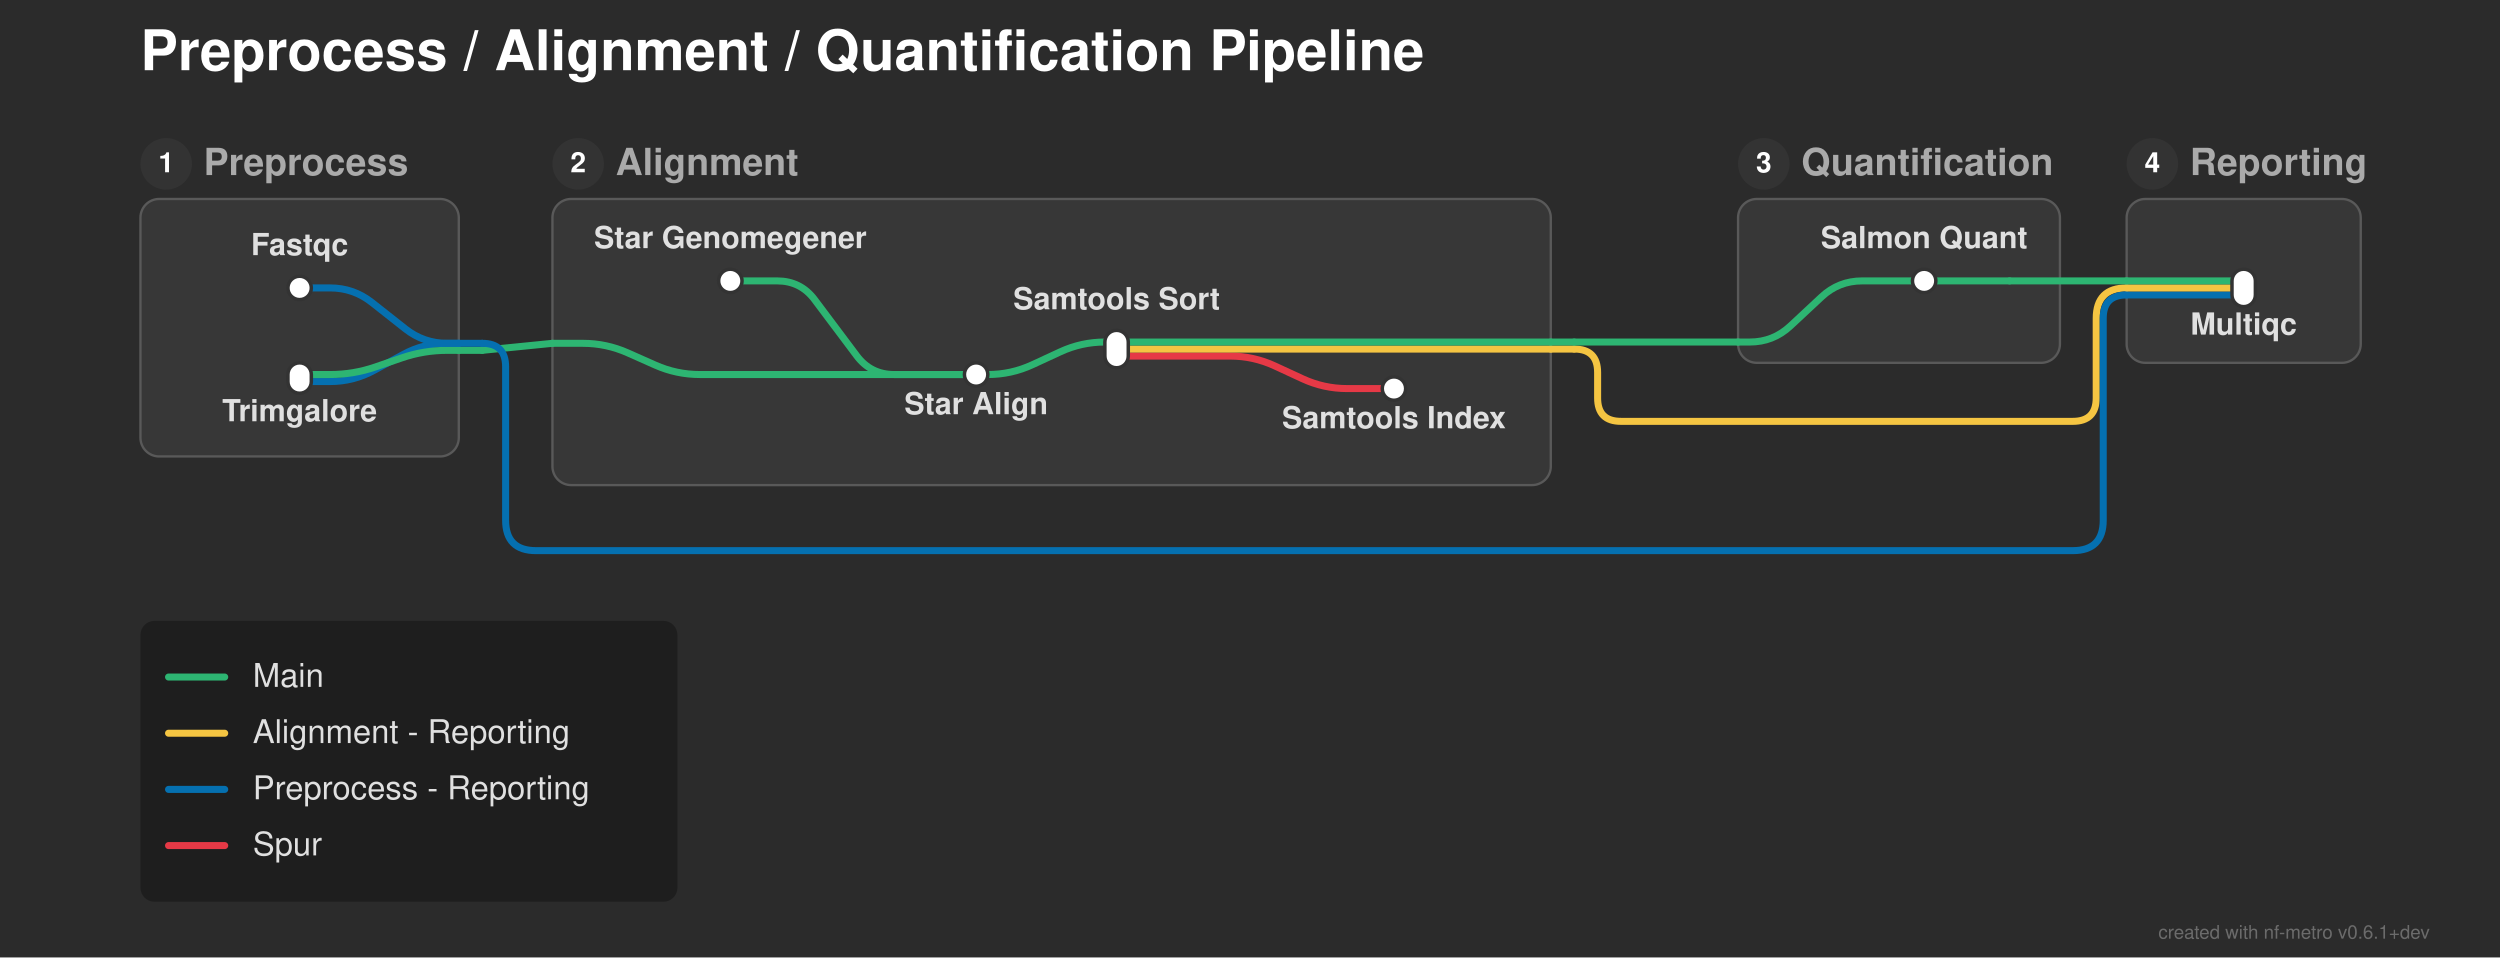
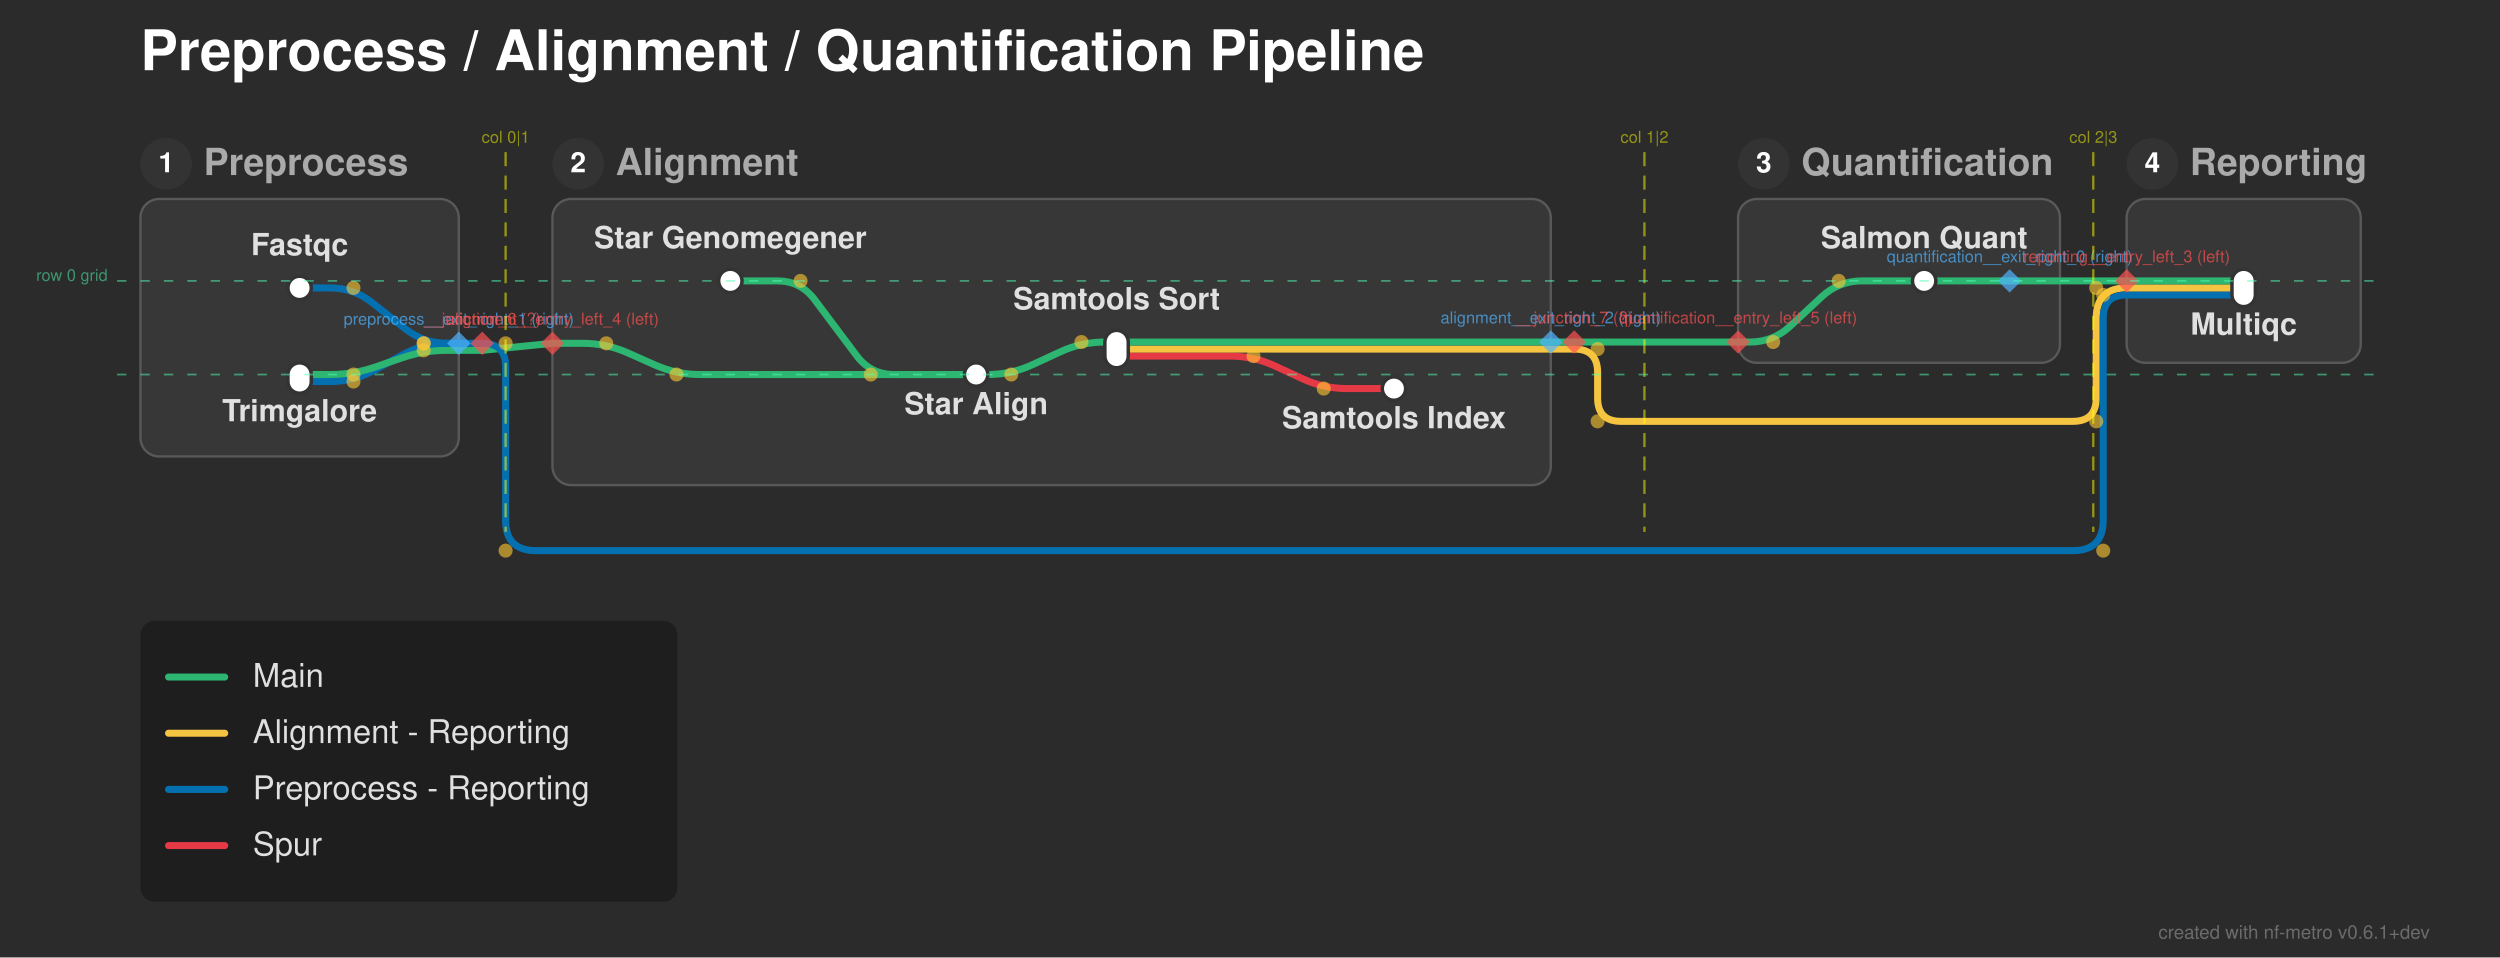
<svg xmlns="http://www.w3.org/2000/svg" width="1068" height="409" viewBox="0 0 1068 409">
  <defs>
</defs>
  <rect x="0" y="0" width="1068" height="409" fill="#2b2b2b" />
  <text x="60.0" y="30.0" font-size="24.0" fill="#ffffff" font-family="'Helvetica Neue', Helvetica, Arial, sans-serif" font-weight="bold" class="nf-metro-title">Preprocess / Alignment / Quantification Pipeline</text>
  <rect x="60.0" y="85.0" width="136.0" height="110.0" rx="8" ry="8" fill="#373737" stroke="#595959" stroke-width="1.0" />
  <circle cx="71.0" cy="70.0" r="11" fill="#333333" class="nf-metro-section-num-circle" />
  <text x="71.0" y="70.0" font-size="12" fill="#ffffff" font-family="'Helvetica Neue', Helvetica, Arial, sans-serif" font-weight="bold" text-anchor="middle" dy="0.3em">1</text>
  <text x="87.0" y="70.0" font-size="16.0" fill="#aaaaaa" font-family="'Helvetica Neue', Helvetica, Arial, sans-serif" font-weight="bold" dy="0.3em" class="nf-metro-section-label">Preprocess</text>
  <rect x="236.0" y="85.0" width="426.5" height="122.233" rx="8" ry="8" fill="#373737" stroke="#595959" stroke-width="1.0" />
  <circle cx="247.0" cy="70.0" r="11" fill="#333333" class="nf-metro-section-num-circle" />
  <text x="247.0" y="70.0" font-size="12" fill="#ffffff" font-family="'Helvetica Neue', Helvetica, Arial, sans-serif" font-weight="bold" text-anchor="middle" dy="0.3em">2</text>
  <text x="263.0" y="70.0" font-size="16.0" fill="#aaaaaa" font-family="'Helvetica Neue', Helvetica, Arial, sans-serif" font-weight="bold" dy="0.3em" class="nf-metro-section-label">Alignment</text>
  <rect x="742.5" y="85.0" width="137.5" height="70.0" rx="8" ry="8" fill="#373737" stroke="#595959" stroke-width="1.0" />
  <circle cx="753.5" cy="70.0" r="11" fill="#333333" class="nf-metro-section-num-circle" />
  <text x="753.5" y="70.0" font-size="12" fill="#ffffff" font-family="'Helvetica Neue', Helvetica, Arial, sans-serif" font-weight="bold" text-anchor="middle" dy="0.3em">3</text>
  <text x="769.5" y="70.0" font-size="16.0" fill="#aaaaaa" font-family="'Helvetica Neue', Helvetica, Arial, sans-serif" font-weight="bold" dy="0.3em" class="nf-metro-section-label">Quantification</text>
  <rect x="908.5" y="85.0" width="100.0" height="70.0" rx="8" ry="8" fill="#373737" stroke="#595959" stroke-width="1.0" />
  <circle cx="919.5" cy="70.0" r="11" fill="#333333" class="nf-metro-section-num-circle" />
  <text x="919.5" y="70.0" font-size="12" fill="#ffffff" font-family="'Helvetica Neue', Helvetica, Arial, sans-serif" font-weight="bold" text-anchor="middle" dy="0.3em">4</text>
  <text x="935.5" y="70.0" font-size="16.0" fill="#aaaaaa" font-family="'Helvetica Neue', Helvetica, Arial, sans-serif" font-weight="bold" dy="0.3em" class="nf-metro-section-label">Reporting</text>
  <path d="M128.0,163.0 L141.0,163.0 Q151.0,163.0,159.783,158.218 L172.217,151.448 Q181.0,146.667,191.0,146.667 L196.0,146.667" stroke="#0570b0" stroke-width="3.0" fill="none" stroke-linecap="round" stroke-linejoin="round" />
  <path d="M417.0,160.0 L422.0,160.0 Q432.0,160.0,441.075,155.8 L452.925,150.316 Q462.0,146.117,472.0,146.117 L477.0,146.117" stroke="#2db572" stroke-width="3.0" fill="none" stroke-linecap="round" stroke-linejoin="round" />
  <path d="M128.0,160.0 L141.0,160.0 Q151.0,160.0,160.455,156.743 L171.545,152.923 Q181.0,149.667,191.0,149.667 L196.0,149.667" stroke="#2db572" stroke-width="3.0" fill="none" stroke-linecap="round" stroke-linejoin="round" />
  <path d="M477.0,152.117 L525.5,152.117 Q535.5,152.117,544.575,156.316 L556.425,161.8 Q565.5,166.0,575.5,166.0 L595.5,166.0" stroke="#e63946" stroke-width="3.0" fill="none" stroke-linecap="round" stroke-linejoin="round" />
  <path d="M196.0,149.667 L206.0,149.667" stroke="#2db572" stroke-width="3.0" stroke-linecap="round" />
  <path d="M206.0,149.667 L236.0,146.667" stroke="#2db572" stroke-width="3.0" stroke-linecap="round" />
  <path d="M477.0,149.117 L662.5,149.117" stroke="#f5c542" stroke-width="3.0" stroke-linecap="round" />
  <path d="M662.5,149.117 L672.5,149.117" stroke="#f5c542" stroke-width="3.0" stroke-linecap="round" />
  <path d="M672.5,149.117 L672.5,149.117 Q682.5,149.117,682.5,159.117 L682.5,170.0 Q682.5,180.0,692.5,180.0 L885.5,180.0 Q895.5,180.0,895.5,170.0 L895.5,136.0 Q895.5,123.0,908.5,123.0 L908.5,123.0" stroke="#f5c542" stroke-width="3.0" fill="none" stroke-linecap="round" stroke-linejoin="round" />
  <path d="M236.0,146.667 L249.0,146.667 Q259.0,146.667,268.138,150.728 L279.862,155.939 Q289.0,160.0,299.0,160.0 L417.0,160.0" stroke="#2db572" stroke-width="3.0" fill="none" stroke-linecap="round" stroke-linejoin="round" />
  <path d="M196.0,146.667 L206.0,146.667" stroke="#0570b0" stroke-width="3.0" stroke-linecap="round" />
  <path d="M206.0,146.667 L206.0,146.667 Q216.0,146.667,216.0,156.667 L216.0,222.233 Q216.0,235.233,229.0,235.233 L885.5,235.233 Q898.5,235.233,898.5,222.233 L898.5,136.0 Q898.5,126.0,908.5,126.0 L908.5,126.0" stroke="#0570b0" stroke-width="3.0" fill="none" stroke-linecap="round" stroke-linejoin="round" />
  <path d="M477.0,146.117 L662.5,146.117" stroke="#2db572" stroke-width="3.0" stroke-linecap="round" />
  <path d="M742.5,146.117 L747.5,146.117 Q757.5,146.117,764.813,139.296 L778.187,126.821 Q785.5,120.0,795.5,120.0 L822.0,120.0" stroke="#2db572" stroke-width="3.0" fill="none" stroke-linecap="round" stroke-linejoin="round" />
  <path d="M662.5,146.117 L672.5,146.117" stroke="#2db572" stroke-width="3.0" stroke-linecap="round" />
  <path d="M672.5,146.117 L742.5,146.117" stroke="#2db572" stroke-width="3.0" stroke-linecap="round" />
  <path d="M908.5,126.0 L958.5,126.0" stroke="#0570b0" stroke-width="3.0" stroke-linecap="round" />
  <path d="M128.0,123.0 L141.0,123.0 Q151.0,123.0,158.851,129.194 L173.149,140.473 Q181.0,146.667,191.0,146.667 L196.0,146.667" stroke="#0570b0" stroke-width="3.0" fill="none" stroke-linecap="round" stroke-linejoin="round" />
  <path d="M908.5,123.0 L958.5,123.0" stroke="#f5c542" stroke-width="3.0" stroke-linecap="round" />
  <path d="M312.0,120.0 L332.0,120.0 Q342.0,120.0,348.0,128.0 L366.0,152.0 Q372.0,160.0,382.0,160.0 L417.0,160.0" stroke="#2db572" stroke-width="3.0" fill="none" stroke-linecap="round" stroke-linejoin="round" />
  <path d="M822.0,120.0 L858.5,120.0" stroke="#2db572" stroke-width="3.0" stroke-linecap="round" />
  <path d="M908.5,120.0 L958.5,120.0" stroke="#2db572" stroke-width="3.0" stroke-linecap="round" />
  <path d="M858.5,120.0 L908.5,120.0" stroke="#2db572" stroke-width="3.0" stroke-linecap="round" />
  <rect x="123.0" y="118.0" width="10.0" height="10.0" rx="5.0" ry="5.0" fill="#ffffff" stroke="#333333" stroke-width="1.5" />
  <rect x="123.0" y="155.0" width="10.0" height="13.0" rx="5.0" ry="5.0" fill="#ffffff" stroke="#333333" stroke-width="1.5" />
  <rect x="307.0" y="115.0" width="10.0" height="10.0" rx="5.0" ry="5.0" fill="#ffffff" stroke="#333333" stroke-width="1.5" />
  <rect x="412.0" y="155.0" width="10.0" height="10.0" rx="5.0" ry="5.0" fill="#ffffff" stroke="#333333" stroke-width="1.5" />
  <rect x="472.0" y="141.117" width="10.0" height="16.0" rx="5.0" ry="5.0" fill="#ffffff" stroke="#333333" stroke-width="1.5" />
  <rect x="590.5" y="161.0" width="10.0" height="10.0" rx="5.0" ry="5.0" fill="#ffffff" stroke="#333333" stroke-width="1.5" />
  <rect x="817.0" y="115.0" width="10.0" height="10.0" rx="5.0" ry="5.0" fill="#ffffff" stroke="#333333" stroke-width="1.5" />
  <rect x="953.5" y="115.0" width="10.0" height="16.0" rx="5.0" ry="5.0" fill="#ffffff" stroke="#333333" stroke-width="1.5" />
  <text x="312.0" y="106.0" font-size="13.0" fill="#e0e0e0" font-family="'Helvetica Neue', Helvetica, Arial, sans-serif" font-weight="bold" text-anchor="middle" dominant-baseline="auto">Star Genomegener</text>
  <text x="128.0" y="109.0" font-size="13.0" fill="#e0e0e0" font-family="'Helvetica Neue', Helvetica, Arial, sans-serif" font-weight="bold" text-anchor="middle" dominant-baseline="auto">Fastqc</text>
  <text x="822.0" y="106.0" font-size="13.0" fill="#e0e0e0" font-family="'Helvetica Neue', Helvetica, Arial, sans-serif" font-weight="bold" text-anchor="middle" dominant-baseline="auto">Salmon Quant</text>
  <text x="958.5" y="137.0" font-size="13.0" fill="#e0e0e0" font-family="'Helvetica Neue', Helvetica, Arial, sans-serif" font-weight="bold" text-anchor="middle" dominant-baseline="hanging">Multiqc</text>
  <text x="128.0" y="174.0" font-size="13.0" fill="#e0e0e0" font-family="'Helvetica Neue', Helvetica, Arial, sans-serif" font-weight="bold" text-anchor="middle" dominant-baseline="hanging">Trimgalore</text>
  <text x="417.0" y="171.0" font-size="13.0" fill="#e0e0e0" font-family="'Helvetica Neue', Helvetica, Arial, sans-serif" font-weight="bold" text-anchor="middle" dominant-baseline="hanging">Star Align</text>
  <text x="477.0" y="132.117" font-size="13.0" fill="#e0e0e0" font-family="'Helvetica Neue', Helvetica, Arial, sans-serif" font-weight="bold" text-anchor="middle" dominant-baseline="auto">Samtools Sort</text>
  <text x="595.5" y="177.0" font-size="13.0" fill="#e0e0e0" font-family="'Helvetica Neue', Helvetica, Arial, sans-serif" font-weight="bold" text-anchor="middle" dominant-baseline="hanging">Samtools Index</text>
+   <circle cx="342.0" cy="120.0" r="3.0" fill="rgba(255, 200, 50, 0.6)" />
+   <circle cx="372.0" cy="160.0" r="3.0" fill="rgba(255, 200, 50, 0.6)" />
+   <circle cx="432.0" cy="160.0" r="3.0" fill="rgba(255, 200, 50, 0.6)" />
+   <circle cx="462.0" cy="146.117" r="3.0" fill="rgba(255, 200, 50, 0.6)" />
+   <circle cx="535.5" cy="152.117" r="3.0" fill="rgba(255, 200, 50, 0.6)" />
+   <circle cx="565.5" cy="166.0" r="3.0" fill="rgba(255, 200, 50, 0.6)" />
+   <circle cx="151.0" cy="160.0" r="3.0" fill="rgba(255, 200, 50, 0.6)" />
+   <circle cx="181.0" cy="149.667" r="3.0" fill="rgba(255, 200, 50, 0.6)" />
+   <circle cx="259.0" cy="146.667" r="3.0" fill="rgba(255, 200, 50, 0.6)" />
+   <circle cx="289.0" cy="160.0" r="3.0" fill="rgba(255, 200, 50, 0.6)" />
+   <circle cx="757.5" cy="146.117" r="3.0" fill="rgba(255, 200, 50, 0.6)" />
+   <circle cx="785.5" cy="120.0" r="3.0" fill="rgba(255, 200, 50, 0.6)" />
+   <circle cx="151.0" cy="123.0" r="3.0" fill="rgba(255, 200, 50, 0.6)" />
+   <circle cx="181.0" cy="146.667" r="3.0" fill="rgba(255, 200, 50, 0.6)" />
+   <circle cx="151.0" cy="163.0" r="3.0" fill="rgba(255, 200, 50, 0.6)" />
+   <circle cx="181.0" cy="146.667" r="3.0" fill="rgba(255, 200, 50, 0.6)" />
+   <circle cx="216.0" cy="146.667" r="3.0" fill="rgba(255, 200, 50, 0.6)" />
+   <circle cx="216.0" cy="235.233" r="3.0" fill="rgba(255, 200, 50, 0.6)" />
+   <circle cx="898.5" cy="235.233" r="3.0" fill="rgba(255, 200, 50, 0.6)" />
+   <circle cx="898.5" cy="126.0" r="3.0" fill="rgba(255, 200, 50, 0.6)" />
+   <circle cx="682.5" cy="149.117" r="3.0" fill="rgba(255, 200, 50, 0.6)" />
+   <circle cx="682.5" cy="180.0" r="3.0" fill="rgba(255, 200, 50, 0.6)" />
+   <circle cx="895.5" cy="180.0" r="3.0" fill="rgba(255, 200, 50, 0.6)" />
+   <circle cx="895.5" cy="123.0" r="3.0" fill="rgba(255, 200, 50, 0.6)" />
+   <path d="M858.5,115.0 L863.5,120.0 L858.5,125.0 L853.5,120.0 Z" fill="rgba(80, 180, 255, 0.7)" stroke="none" />
+   <text x="858.5" y="112.0" font-size="7" fill="rgba(80, 180, 255, 0.7)" font-family="'Helvetica Neue', Helvetica, Arial, sans-serif" text-anchor="middle" dominant-baseline="auto">quantification__exit_right_0 (right)</text>
+   <path d="M196.0,141.667 L201.0,146.667 L196.0,151.667 L191.0,146.667 Z" fill="rgba(80, 180, 255, 0.7)" stroke="none" />
+   <text x="196.0" y="138.667" font-size="7" fill="rgba(80, 180, 255, 0.7)" font-family="'Helvetica Neue', Helvetica, Arial, sans-serif" text-anchor="middle" dominant-baseline="auto">preprocess__exit_right_1 (right)</text>
+   <path d="M662.5,141.117 L667.5,146.117 L662.5,151.117 L657.5,146.117 Z" fill="rgba(80, 180, 255, 0.7)" stroke="none" />
+   <text x="662.5" y="138.117" font-size="7" fill="rgba(80, 180, 255, 0.7)" font-family="'Helvetica Neue', Helvetica, Arial, sans-serif" text-anchor="middle" dominant-baseline="auto">alignment__exit_right_2 (right)</text>
+   <path d="M908.5,115.0 L913.5,120.0 L908.5,125.0 L903.5,120.0 Z" fill="rgba(255, 80, 80, 0.7)" stroke="none" />
+   <text x="908.5" y="112.0" font-size="7" fill="rgba(255, 80, 80, 0.7)" font-family="'Helvetica Neue', Helvetica, Arial, sans-serif" text-anchor="middle" dominant-baseline="auto">reporting__entry_left_3 (left)</text>
+   <path d="M236.0,141.667 L241.0,146.667 L236.0,151.667 L231.0,146.667 Z" fill="rgba(255, 80, 80, 0.7)" stroke="none" />
+   <text x="236.0" y="138.667" font-size="7" fill="rgba(255, 80, 80, 0.7)" font-family="'Helvetica Neue', Helvetica, Arial, sans-serif" text-anchor="middle" dominant-baseline="auto">alignment__entry_left_4 (left)</text>
+   <path d="M742.5,141.117 L747.5,146.117 L742.5,151.117 L737.5,146.117 Z" fill="rgba(255, 80, 80, 0.7)" stroke="none" />
+   <text x="742.5" y="138.117" font-size="7" fill="rgba(255, 80, 80, 0.7)" font-family="'Helvetica Neue', Helvetica, Arial, sans-serif" text-anchor="middle" dominant-baseline="auto">quantification__entry_left_5 (left)</text>
+   <path d="M206.0,141.667 L211.0,146.667 L206.0,151.667 L201.0,146.667 Z" fill="rgba(255, 80, 80, 0.7)" stroke="none" />
+   <text x="206.0" y="138.667" font-size="7" fill="rgba(255, 80, 80, 0.7)" font-family="'Helvetica Neue', Helvetica, Arial, sans-serif" text-anchor="middle" dominant-baseline="auto">__junction_6 (?)</text>
+   <path d="M672.5,141.117 L677.5,146.117 L672.5,151.117 L667.5,146.117 Z" fill="rgba(255, 80, 80, 0.7)" stroke="none" />
+   <text x="672.5" y="138.117" font-size="7" fill="rgba(255, 80, 80, 0.7)" font-family="'Helvetica Neue', Helvetica, Arial, sans-serif" text-anchor="middle" dominant-baseline="auto">__junction_7 (?)</text>
+   <path d="M216.0,65.0 L216.0,227.233" stroke="rgba(255, 255, 0, 0.5)" stroke-width="1" stroke-dasharray="6,4" />
+   <text x="216.0" y="61.0" font-size="7" fill="rgba(255, 255, 0, 0.5)" font-family="'Helvetica Neue', Helvetica, Arial, sans-serif" text-anchor="middle">col 0|1</text>
+   <path d="M702.5,65.0 L702.5,227.233" stroke="rgba(255, 255, 0, 0.5)" stroke-width="1" stroke-dasharray="6,4" />
+   <text x="702.5" y="61.0" font-size="7" fill="rgba(255, 255, 0, 0.5)" font-family="'Helvetica Neue', Helvetica, Arial, sans-serif" text-anchor="middle">col 1|2</text>
+   <path d="M894.25,65.0 L894.25,227.233" stroke="rgba(255, 255, 0, 0.5)" stroke-width="1" stroke-dasharray="6,4" />
+   <text x="894.25" y="61.0" font-size="7" fill="rgba(255, 255, 0, 0.5)" font-family="'Helvetica Neue', Helvetica, Arial, sans-serif" text-anchor="middle">col 2|3</text>
+   <path d="M50.0,120.0 L1018.5,120.0" stroke="rgba(80, 255, 180, 0.5)" stroke-width="0.75" stroke-dasharray="4,6" />
+   <text x="46.0" y="120.0" font-size="7" fill="rgba(80, 255, 180, 0.5)" font-family="'Helvetica Neue', Helvetica, Arial, sans-serif" text-anchor="end">row 0 grid</text>
+   <path d="M50.0,160.0 L1018.5,160.0" stroke="rgba(80, 255, 180, 0.5)" stroke-width="0.75" stroke-dasharray="4,6" />
  <rect x="60.0" y="265.233" width="229.4" height="120.0" rx="6" ry="6" fill="rgba(0, 0, 0, 0.3)" />
  <path d="M72.0,289.233 L96.0,289.233" stroke="#2db572" stroke-width="3.0" stroke-linecap="round" />
  <text x="108.0" y="289.233" font-size="14.0" fill="#e0e0e0" font-family="'Helvetica Neue', Helvetica, Arial, sans-serif" dy="0.3em">Main</text>
  <path d="M72.0,313.233 L96.0,313.233" stroke="#f5c542" stroke-width="3.0" stroke-linecap="round" />
  <text x="108.0" y="313.233" font-size="14.0" fill="#e0e0e0" font-family="'Helvetica Neue', Helvetica, Arial, sans-serif" dy="0.3em">Alignment - Reporting</text>
  <path d="M72.0,337.233 L96.0,337.233" stroke="#0570b0" stroke-width="3.0" stroke-linecap="round" />
  <text x="108.0" y="337.233" font-size="14.0" fill="#e0e0e0" font-family="'Helvetica Neue', Helvetica, Arial, sans-serif" dy="0.3em">Preprocess - Reporting</text>
  <path d="M72.0,361.233 L96.0,361.233" stroke="#e63946" stroke-width="3.0" stroke-linecap="round" />
  <text x="108.0" y="361.233" font-size="14.0" fill="#e0e0e0" font-family="'Helvetica Neue', Helvetica, Arial, sans-serif" dy="0.3em">Spur</text>
  <text x="1038.0" y="401.0" font-size="8" fill="rgba(150, 150, 150, 0.6)" font-family="'Helvetica Neue', Helvetica, Arial, sans-serif" text-anchor="end">created with nf-metro v0.6.1+dev</text>
</svg>
